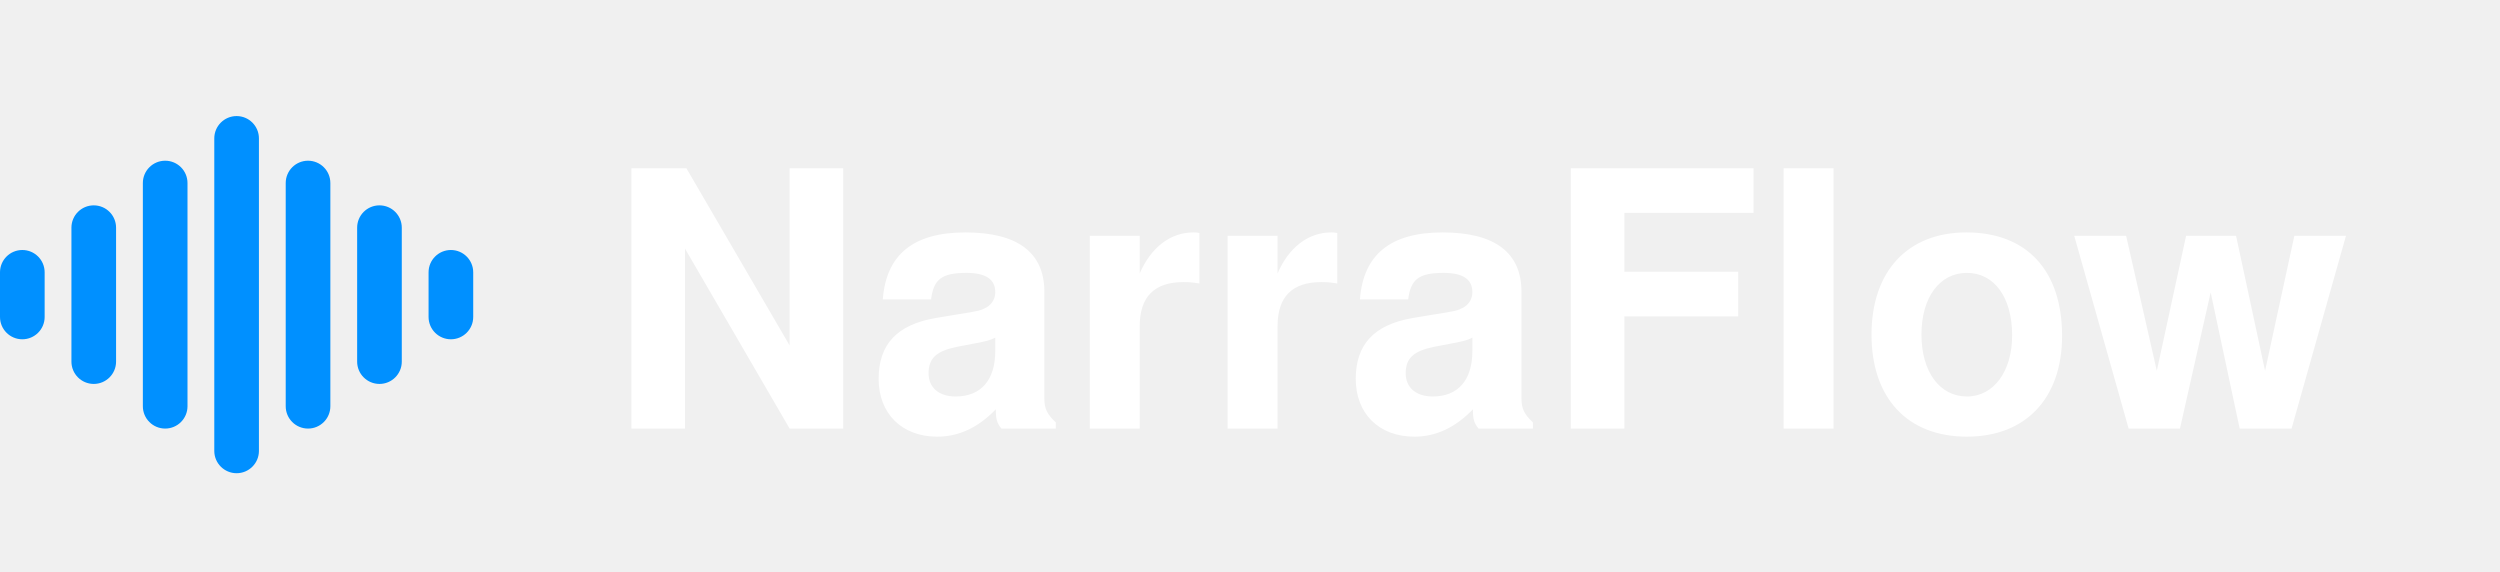
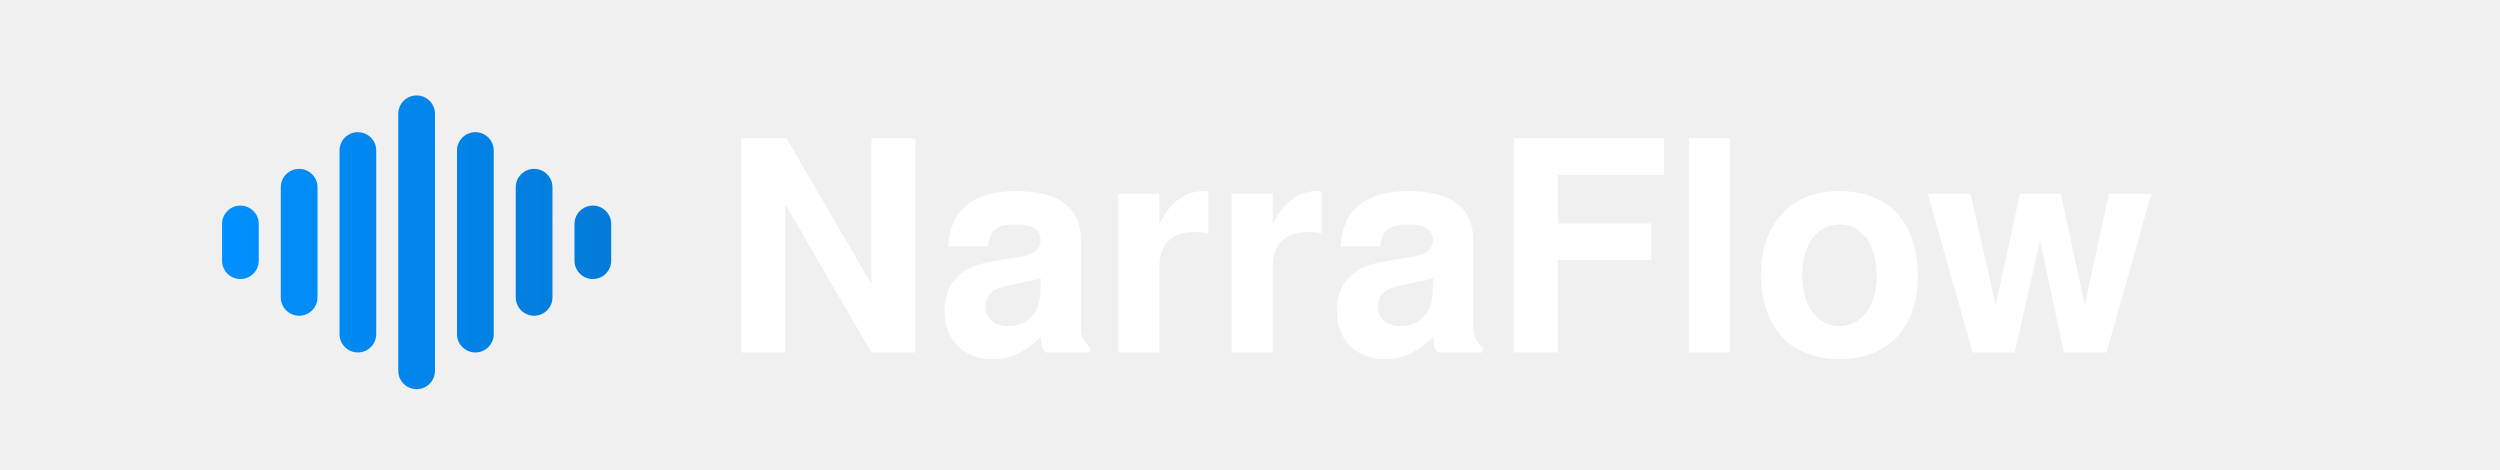
- <svg xmlns="http://www.w3.org/2000/svg" width="140" height="32" viewBox="0 0 140 32" fill="none">
+ <svg xmlns="http://www.w3.org/2000/svg" width="133" height="25" viewBox="0 0 140 32" fill="none">
  <defs>
-     <linearGradient id="logoGradient" x1="0" y1="0" x2="140" y2="0">
+     <linearGradient id="logoGradient" x1="0" y1="0" x2="140" y2="0" gradientUnits="userSpaceOnUse">
      <stop offset="0%" stop-color="#0090ff" />
-       <stop offset="100%" stop-color="#0070dd" />
+       <stop offset="100%" stop-color="#0f1f30" />
    </linearGradient>
  </defs>
  <rect x="0" y="14" width="2.5" height="5" rx="1.25" fill="url(#logoGradient)" />
  <rect x="4" y="11.5" width="2.5" height="10" rx="1.25" fill="url(#logoGradient)" />
  <rect x="8" y="9" width="2.5" height="15" rx="1.25" fill="url(#logoGradient)" />
  <rect x="12" y="6.5" width="2.5" height="20" rx="1.25" fill="url(#logoGradient)" />
  <rect x="16" y="9" width="2.5" height="15" rx="1.25" fill="url(#logoGradient)" />
  <rect x="20" y="11.5" width="2.5" height="10" rx="1.25" fill="url(#logoGradient)" />
  <rect x="24" y="14" width="2.5" height="5" rx="1.25" fill="url(#logoGradient)" />
  <text x="34" y="24" font-family="Helvetica Neue, Helvetica, Arial, sans-serif" font-size="20" font-weight="700" fill="#ffffff">NarraFlow</text>
</svg>
